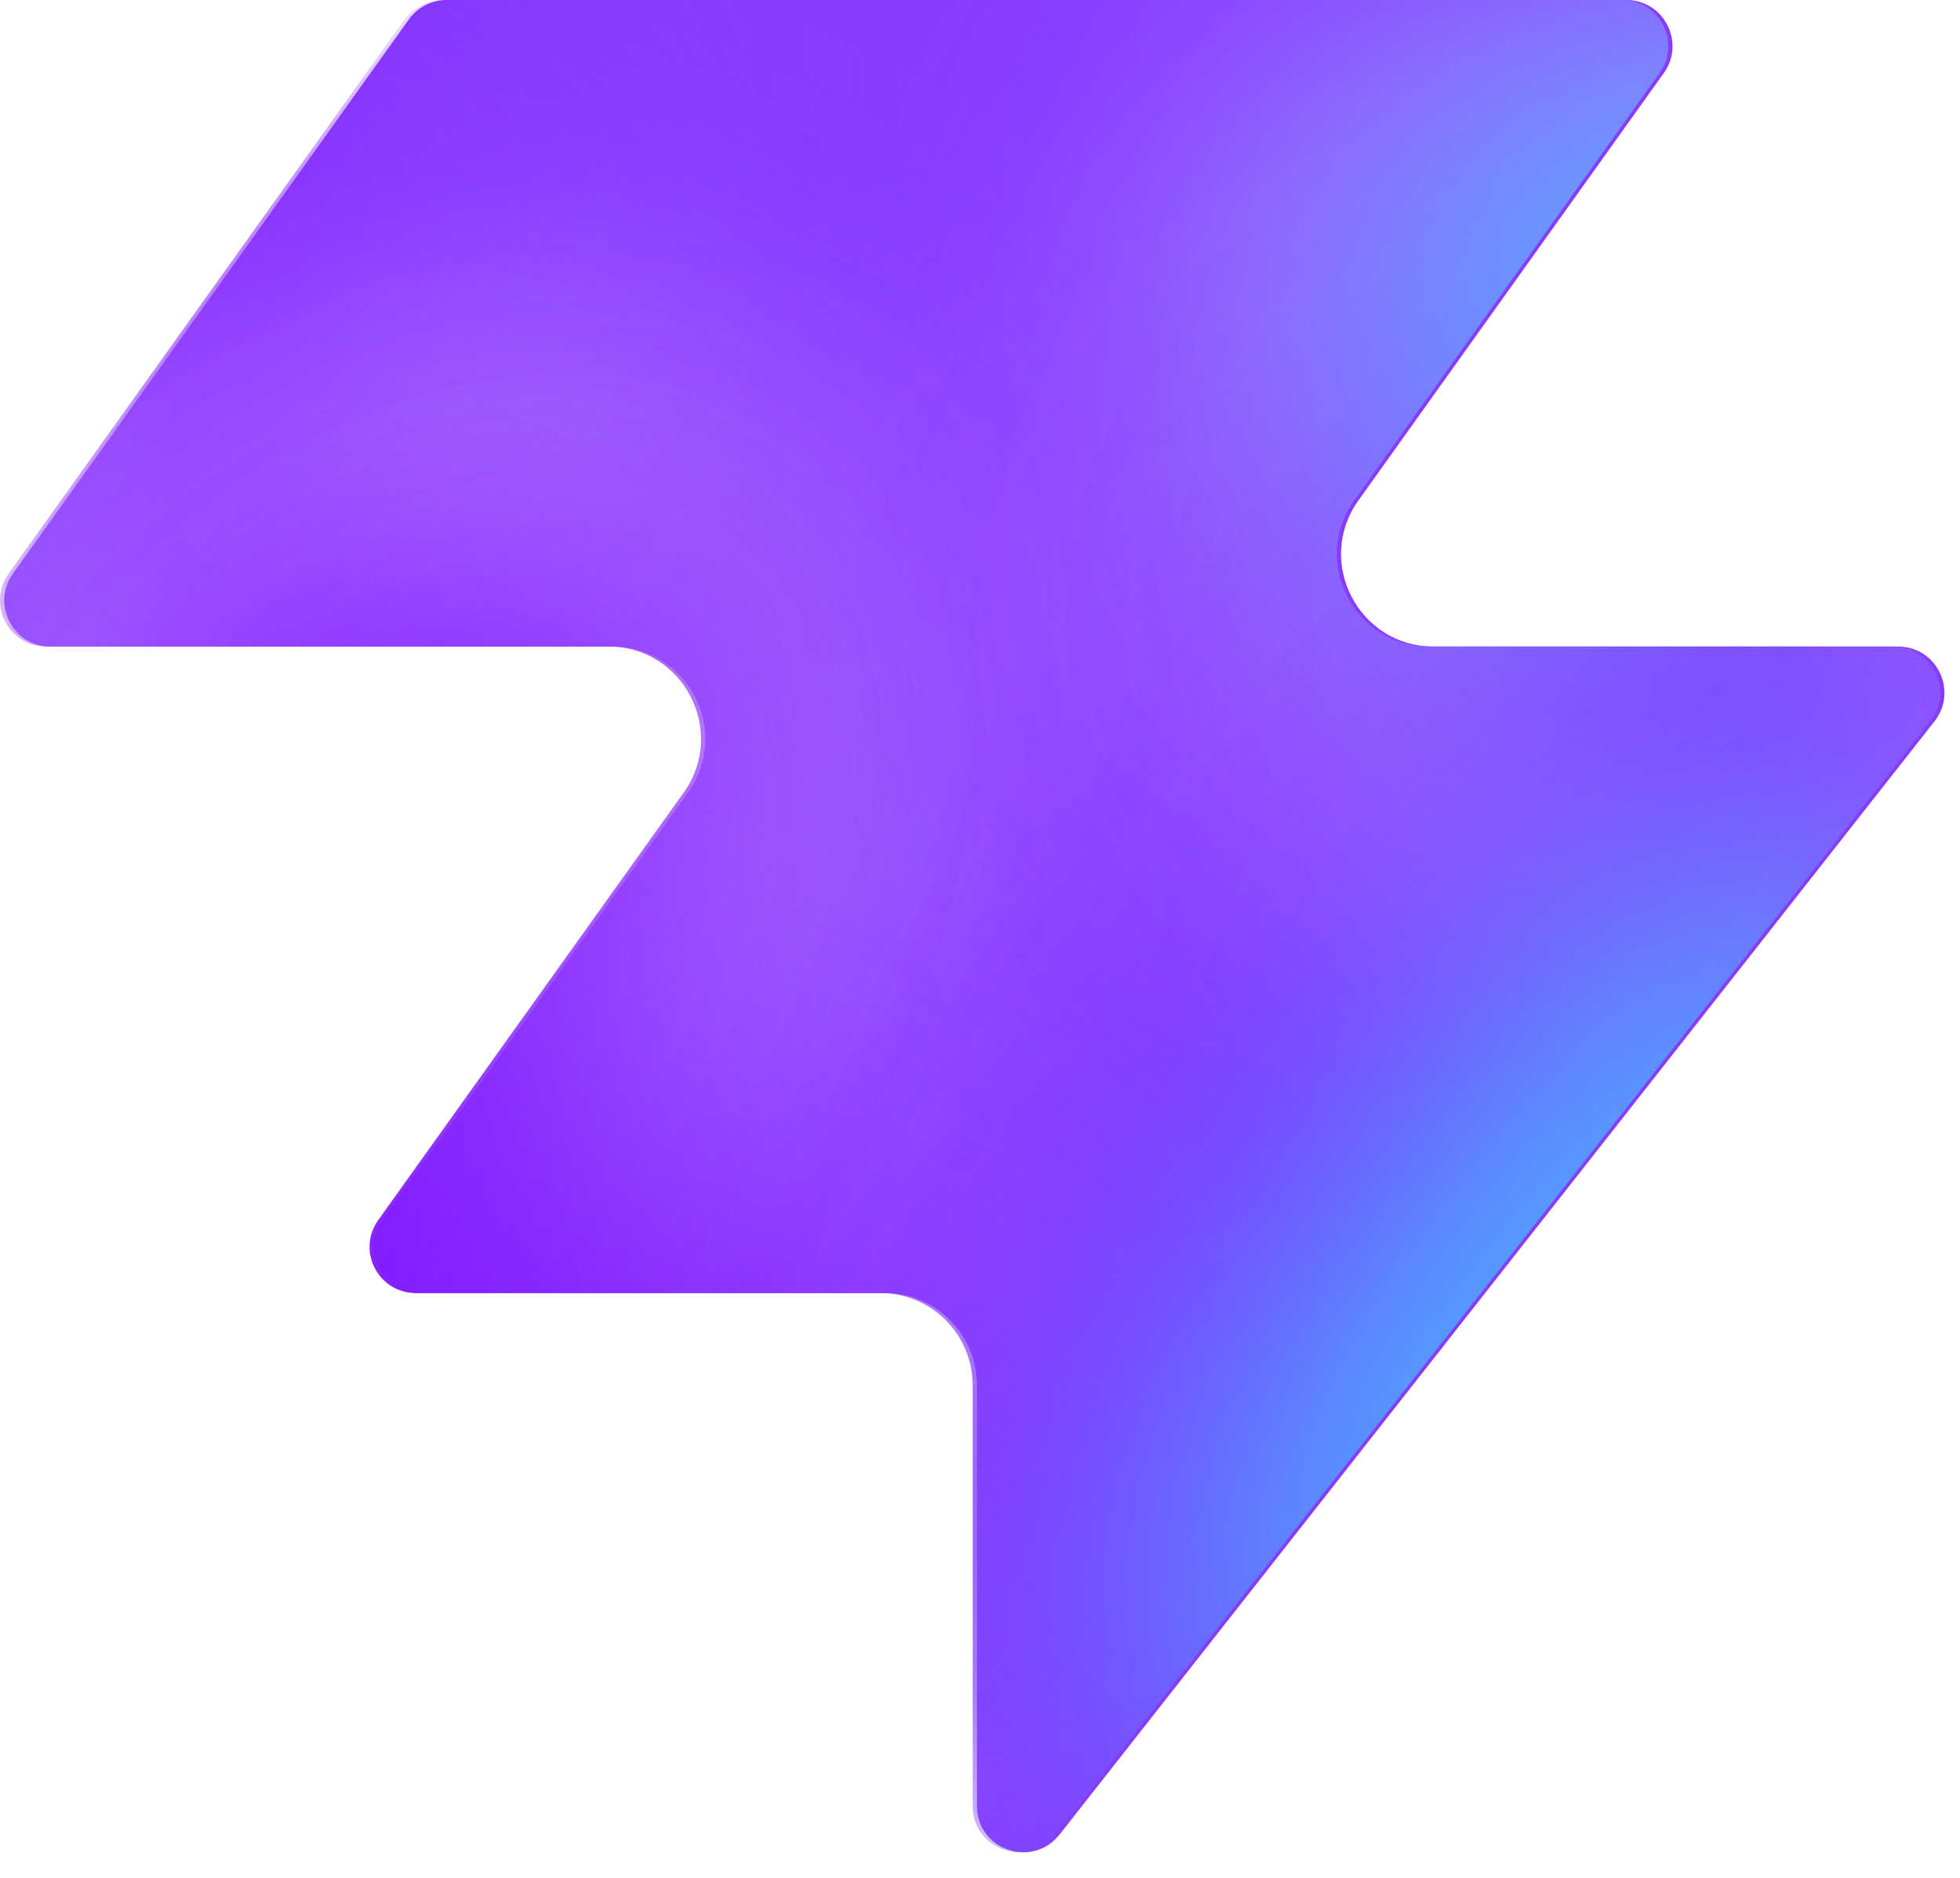
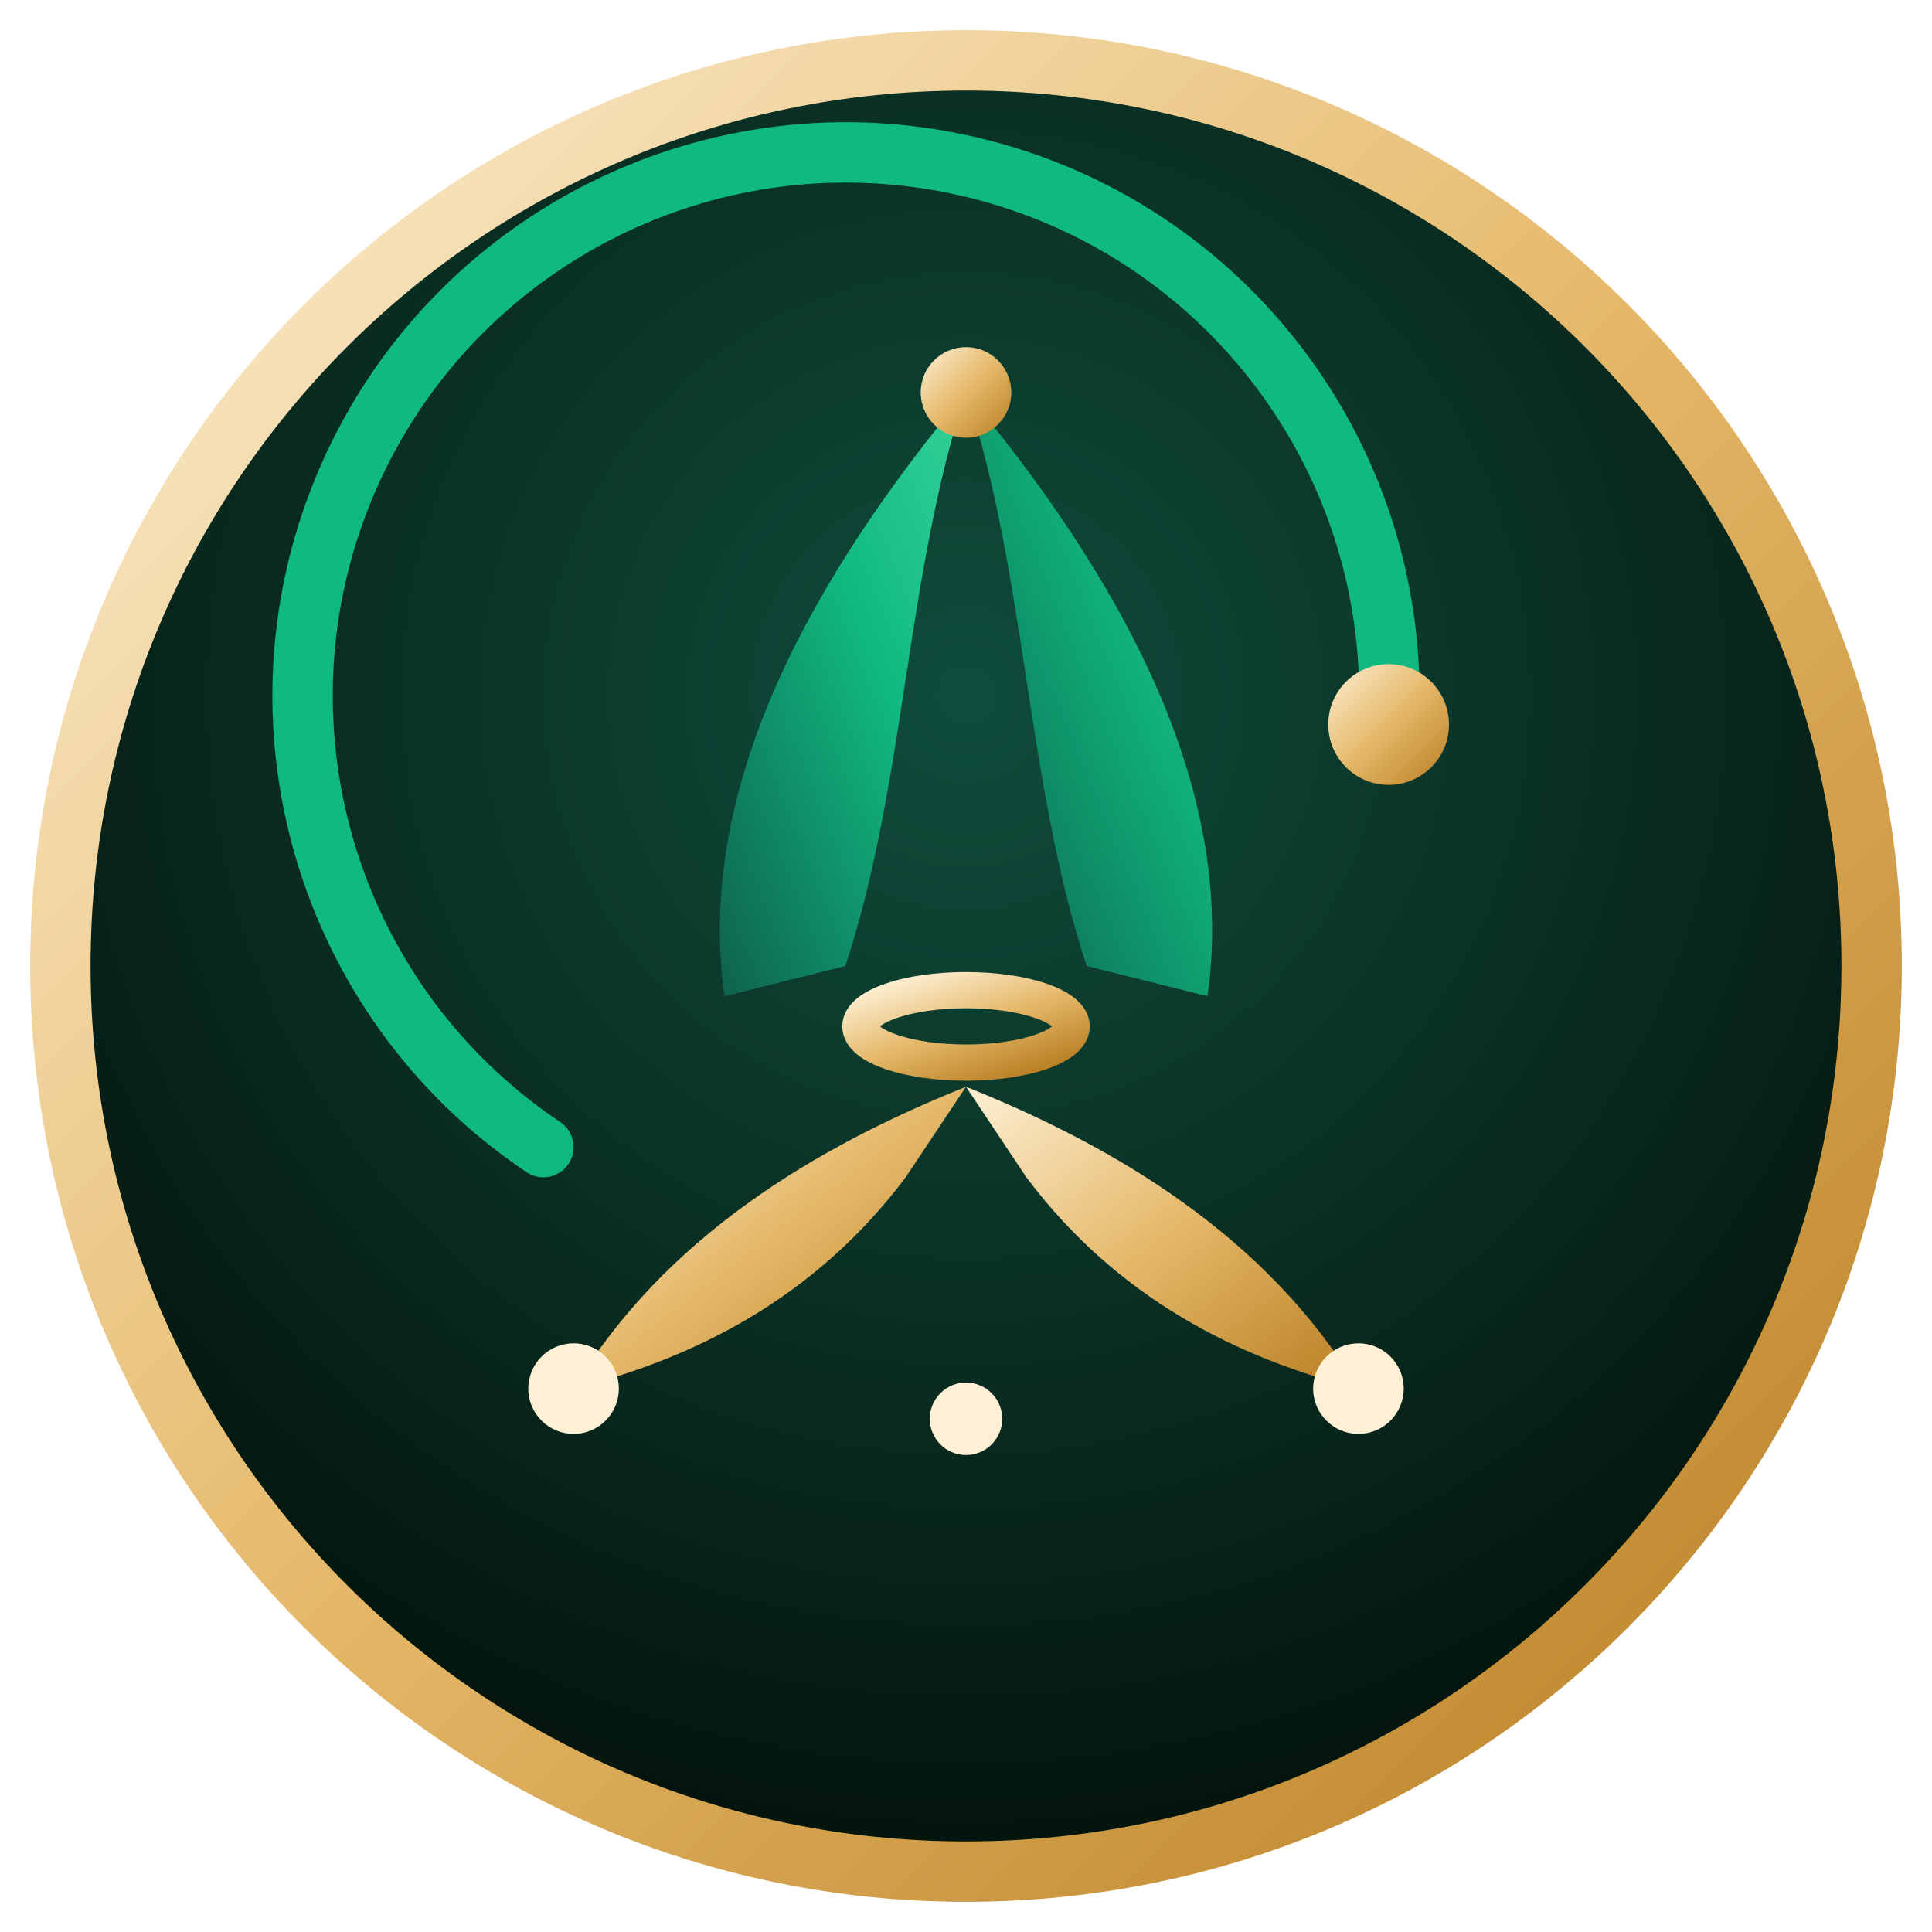
- <svg xmlns="http://www.w3.org/2000/svg" width="48" height="46" fill="none" viewBox="0 0 48 46">
-   <path fill="#863bff" d="M25.946 44.938c-.664.845-2.021.375-2.021-.698V33.937a2.26 2.26 0 0 0-2.262-2.262H10.287c-.92 0-1.456-1.04-.92-1.788l7.48-10.471c1.07-1.497 0-3.578-1.842-3.578H1.237c-.92 0-1.456-1.04-.92-1.788L10.013.474c.214-.297.556-.474.92-.474h28.894c.92 0 1.456 1.04.92 1.788l-7.48 10.471c-1.07 1.498 0 3.579 1.842 3.579h11.377c.943 0 1.473 1.088.89 1.83L25.947 44.94z" style="fill:#863bff;fill:color(display-p3 .525 .23 1);fill-opacity:1" />
-   <mask id="a" width="48" height="46" x="0" y="0" maskUnits="userSpaceOnUse" style="mask-type:alpha">
-     <path fill="#000" d="M25.842 44.938c-.664.844-2.021.375-2.021-.698V33.937a2.26 2.26 0 0 0-2.262-2.262H10.183c-.92 0-1.456-1.04-.92-1.788l7.48-10.471c1.07-1.498 0-3.579-1.842-3.579H1.133c-.92 0-1.456-1.04-.92-1.787L9.91.473c.214-.297.556-.474.92-.474h28.894c.92 0 1.456 1.04.92 1.788l-7.48 10.471c-1.07 1.498 0 3.578 1.842 3.578h11.377c.943 0 1.473 1.088.89 1.832L25.843 44.94z" style="fill:#000;fill-opacity:1" />
-   </mask>
-   <g mask="url(#a)">
-     <g filter="url(#b)">
-       <ellipse cx="5.508" cy="14.704" fill="#ede6ff" rx="5.508" ry="14.704" style="fill:#ede6ff;fill:color(display-p3 .927 .903 1);fill-opacity:1" transform="matrix(.00324 1 1 -.00324 -4.47 31.516)" />
-     </g>
-     <g filter="url(#c)">
-       <ellipse cx="10.399" cy="29.851" fill="#ede6ff" rx="10.399" ry="29.851" style="fill:#ede6ff;fill:color(display-p3 .927 .903 1);fill-opacity:1" transform="matrix(.00324 1 1 -.00324 -39.328 7.883)" />
-     </g>
-     <g filter="url(#d)">
-       <ellipse cx="5.508" cy="30.487" fill="#7e14ff" rx="5.508" ry="30.487" style="fill:#7e14ff;fill:color(display-p3 .492 .077 1);fill-opacity:1" transform="rotate(89.814 -25.913 -14.639)scale(1 -1)" />
-     </g>
-     <g filter="url(#e)">
-       <ellipse cx="5.508" cy="30.599" fill="#7e14ff" rx="5.508" ry="30.599" style="fill:#7e14ff;fill:color(display-p3 .492 .077 1);fill-opacity:1" transform="rotate(89.814 -32.644 -3.334)scale(1 -1)" />
-     </g>
-     <g filter="url(#f)">
-       <ellipse cx="5.508" cy="30.599" fill="#7e14ff" rx="5.508" ry="30.599" style="fill:#7e14ff;fill:color(display-p3 .492 .077 1);fill-opacity:1" transform="matrix(.00324 1 1 -.00324 -34.34 30.47)" />
-     </g>
-     <g filter="url(#g)">
-       <ellipse cx="14.072" cy="22.078" fill="#ede6ff" rx="14.072" ry="22.078" style="fill:#ede6ff;fill:color(display-p3 .927 .903 1);fill-opacity:1" transform="rotate(93.35 24.506 48.493)scale(-1 1)" />
-     </g>
-     <g filter="url(#h)">
-       <ellipse cx="3.47" cy="21.501" fill="#7e14ff" rx="3.47" ry="21.501" style="fill:#7e14ff;fill:color(display-p3 .492 .077 1);fill-opacity:1" transform="rotate(89.009 28.708 47.59)scale(-1 1)" />
-     </g>
-     <g filter="url(#i)">
-       <ellipse cx="3.47" cy="21.501" fill="#7e14ff" rx="3.47" ry="21.501" style="fill:#7e14ff;fill:color(display-p3 .492 .077 1);fill-opacity:1" transform="rotate(89.009 28.708 47.59)scale(-1 1)" />
-     </g>
-     <g filter="url(#j)">
-       <ellipse cx=".387" cy="8.972" fill="#7e14ff" rx="4.407" ry="29.108" style="fill:#7e14ff;fill:color(display-p3 .492 .077 1);fill-opacity:1" transform="rotate(39.51 .387 8.972)" />
-     </g>
-     <g filter="url(#k)">
-       <ellipse cx="47.523" cy="-6.092" fill="#7e14ff" rx="4.407" ry="29.108" style="fill:#7e14ff;fill:color(display-p3 .492 .077 1);fill-opacity:1" transform="rotate(37.892 47.523 -6.092)" />
-     </g>
-     <g filter="url(#l)">
-       <ellipse cx="41.412" cy="6.333" fill="#47bfff" rx="5.971" ry="9.665" style="fill:#47bfff;fill:color(display-p3 .28 .748 1);fill-opacity:1" transform="rotate(37.892 41.412 6.333)" />
-     </g>
-     <g filter="url(#m)">
-       <ellipse cx="-1.879" cy="38.332" fill="#7e14ff" rx="4.407" ry="29.108" style="fill:#7e14ff;fill:color(display-p3 .492 .077 1);fill-opacity:1" transform="rotate(37.892 -1.88 38.332)" />
-     </g>
-     <g filter="url(#n)">
-       <ellipse cx="-1.879" cy="38.332" fill="#7e14ff" rx="4.407" ry="29.108" style="fill:#7e14ff;fill:color(display-p3 .492 .077 1);fill-opacity:1" transform="rotate(37.892 -1.88 38.332)" />
-     </g>
-     <g filter="url(#o)">
-       <ellipse cx="35.651" cy="29.907" fill="#7e14ff" rx="4.407" ry="29.108" style="fill:#7e14ff;fill:color(display-p3 .492 .077 1);fill-opacity:1" transform="rotate(37.892 35.651 29.907)" />
-     </g>
-     <g filter="url(#p)">
-       <ellipse cx="38.418" cy="32.4" fill="#47bfff" rx="5.971" ry="15.297" style="fill:#47bfff;fill:color(display-p3 .28 .748 1);fill-opacity:1" transform="rotate(37.892 38.418 32.4)" />
-     </g>
-   </g>
+ <svg xmlns="http://www.w3.org/2000/svg" viewBox="0 0 64 64" width="64" height="64" fill="none">
  <defs>
-     <filter id="b" width="60.045" height="41.654" x="-19.77" y="16.149" color-interpolation-filters="sRGB" filterUnits="userSpaceOnUse">
-       <feFlood flood-opacity="0" result="BackgroundImageFix" />
-       <feBlend in="SourceGraphic" in2="BackgroundImageFix" result="shape" />
-       <feGaussianBlur result="effect1_foregroundBlur_2002_17158" stdDeviation="7.659" />
-     </filter>
-     <filter id="c" width="90.34" height="51.437" x="-54.613" y="-7.533" color-interpolation-filters="sRGB" filterUnits="userSpaceOnUse">
-       <feFlood flood-opacity="0" result="BackgroundImageFix" />
-       <feBlend in="SourceGraphic" in2="BackgroundImageFix" result="shape" />
-       <feGaussianBlur result="effect1_foregroundBlur_2002_17158" stdDeviation="7.659" />
-     </filter>
-     <filter id="d" width="79.355" height="29.4" x="-49.64" y="2.03" color-interpolation-filters="sRGB" filterUnits="userSpaceOnUse">
-       <feFlood flood-opacity="0" result="BackgroundImageFix" />
-       <feBlend in="SourceGraphic" in2="BackgroundImageFix" result="shape" />
-       <feGaussianBlur result="effect1_foregroundBlur_2002_17158" stdDeviation="4.596" />
-     </filter>
-     <filter id="e" width="79.579" height="29.4" x="-45.045" y="20.029" color-interpolation-filters="sRGB" filterUnits="userSpaceOnUse">
-       <feFlood flood-opacity="0" result="BackgroundImageFix" />
-       <feBlend in="SourceGraphic" in2="BackgroundImageFix" result="shape" />
-       <feGaussianBlur result="effect1_foregroundBlur_2002_17158" stdDeviation="4.596" />
-     </filter>
-     <filter id="f" width="79.579" height="29.4" x="-43.513" y="21.178" color-interpolation-filters="sRGB" filterUnits="userSpaceOnUse">
-       <feFlood flood-opacity="0" result="BackgroundImageFix" />
-       <feBlend in="SourceGraphic" in2="BackgroundImageFix" result="shape" />
-       <feGaussianBlur result="effect1_foregroundBlur_2002_17158" stdDeviation="4.596" />
-     </filter>
-     <filter id="g" width="74.749" height="58.852" x="15.756" y="-17.901" color-interpolation-filters="sRGB" filterUnits="userSpaceOnUse">
-       <feFlood flood-opacity="0" result="BackgroundImageFix" />
-       <feBlend in="SourceGraphic" in2="BackgroundImageFix" result="shape" />
-       <feGaussianBlur result="effect1_foregroundBlur_2002_17158" stdDeviation="7.659" />
-     </filter>
-     <filter id="h" width="61.377" height="25.362" x="23.548" y="2.284" color-interpolation-filters="sRGB" filterUnits="userSpaceOnUse">
-       <feFlood flood-opacity="0" result="BackgroundImageFix" />
-       <feBlend in="SourceGraphic" in2="BackgroundImageFix" result="shape" />
-       <feGaussianBlur result="effect1_foregroundBlur_2002_17158" stdDeviation="4.596" />
-     </filter>
-     <filter id="i" width="61.377" height="25.362" x="23.548" y="2.284" color-interpolation-filters="sRGB" filterUnits="userSpaceOnUse">
-       <feFlood flood-opacity="0" result="BackgroundImageFix" />
-       <feBlend in="SourceGraphic" in2="BackgroundImageFix" result="shape" />
-       <feGaussianBlur result="effect1_foregroundBlur_2002_17158" stdDeviation="4.596" />
-     </filter>
-     <filter id="j" width="56.045" height="63.649" x="-27.636" y="-22.853" color-interpolation-filters="sRGB" filterUnits="userSpaceOnUse">
-       <feFlood flood-opacity="0" result="BackgroundImageFix" />
-       <feBlend in="SourceGraphic" in2="BackgroundImageFix" result="shape" />
-       <feGaussianBlur result="effect1_foregroundBlur_2002_17158" stdDeviation="4.596" />
-     </filter>
-     <filter id="k" width="54.814" height="64.646" x="20.116" y="-38.415" color-interpolation-filters="sRGB" filterUnits="userSpaceOnUse">
-       <feFlood flood-opacity="0" result="BackgroundImageFix" />
-       <feBlend in="SourceGraphic" in2="BackgroundImageFix" result="shape" />
-       <feGaussianBlur result="effect1_foregroundBlur_2002_17158" stdDeviation="4.596" />
-     </filter>
-     <filter id="l" width="33.541" height="35.313" x="24.641" y="-11.323" color-interpolation-filters="sRGB" filterUnits="userSpaceOnUse">
-       <feFlood flood-opacity="0" result="BackgroundImageFix" />
-       <feBlend in="SourceGraphic" in2="BackgroundImageFix" result="shape" />
-       <feGaussianBlur result="effect1_foregroundBlur_2002_17158" stdDeviation="4.596" />
-     </filter>
-     <filter id="m" width="54.814" height="64.646" x="-29.286" y="6.009" color-interpolation-filters="sRGB" filterUnits="userSpaceOnUse">
-       <feFlood flood-opacity="0" result="BackgroundImageFix" />
-       <feBlend in="SourceGraphic" in2="BackgroundImageFix" result="shape" />
-       <feGaussianBlur result="effect1_foregroundBlur_2002_17158" stdDeviation="4.596" />
-     </filter>
-     <filter id="n" width="54.814" height="64.646" x="-29.286" y="6.009" color-interpolation-filters="sRGB" filterUnits="userSpaceOnUse">
-       <feFlood flood-opacity="0" result="BackgroundImageFix" />
-       <feBlend in="SourceGraphic" in2="BackgroundImageFix" result="shape" />
-       <feGaussianBlur result="effect1_foregroundBlur_2002_17158" stdDeviation="4.596" />
-     </filter>
-     <filter id="o" width="54.814" height="64.646" x="8.244" y="-2.416" color-interpolation-filters="sRGB" filterUnits="userSpaceOnUse">
-       <feFlood flood-opacity="0" result="BackgroundImageFix" />
-       <feBlend in="SourceGraphic" in2="BackgroundImageFix" result="shape" />
-       <feGaussianBlur result="effect1_foregroundBlur_2002_17158" stdDeviation="4.596" />
-     </filter>
-     <filter id="p" width="39.409" height="43.623" x="18.713" y="10.588" color-interpolation-filters="sRGB" filterUnits="userSpaceOnUse">
-       <feFlood flood-opacity="0" result="BackgroundImageFix" />
-       <feBlend in="SourceGraphic" in2="BackgroundImageFix" result="shape" />
-       <feGaussianBlur result="effect1_foregroundBlur_2002_17158" stdDeviation="4.596" />
-     </filter>
+     <radialGradient id="favBg" cx="50%" cy="35%" r="65%">
+       <stop offset="0%" stop-color="#0F4D3C" />
+       <stop offset="70%" stop-color="#08251B" />
+       <stop offset="100%" stop-color="#03130C" />
+     </radialGradient>
+     <linearGradient id="favGold" x1="0%" y1="0%" x2="100%" y2="100%">
+       <stop offset="0%" stop-color="#FDF0D5" />
+       <stop offset="50%" stop-color="#E5B869" />
+       <stop offset="100%" stop-color="#B87E22" />
+     </linearGradient>
+     <linearGradient id="favLeaf" x1="0%" y1="100%" x2="100%" y2="0%">
+       <stop offset="0%" stop-color="#0F624D" />
+       <stop offset="60%" stop-color="#10B981" />
+       <stop offset="100%" stop-color="#34D399" />
+     </linearGradient>
  </defs>
+   <circle cx="32" cy="32" r="30" fill="url(#favBg)" stroke="url(#favGold)" stroke-width="2" />
+   <path d="M 18,38 A 18,18 0 1,1 46,24" fill="none" stroke="#10B981" stroke-width="2" stroke-linecap="round" />
+   <circle cx="46" cy="24" r="2" fill="url(#favGold)" />
+   <path d="M 32,36 C 27,38 22,41 19,46 C 23,45 27,43 30,39 Z" fill="url(#favGold)" />
+   <path d="M 32,36 C 37,38 42,41 45,46 C 41,45 37,43 34,39 Z" fill="url(#favGold)" />
+   <circle cx="19" cy="46" r="1.5" fill="#FDF0D5" />
+   <circle cx="45" cy="46" r="1.5" fill="#FDF0D5" />
+   <circle cx="32" cy="47" r="1.2" fill="#FDF0D5" />
+   <path d="M 24,33 C 23,26 27,19 32,13 C 30,19 30,26 28,32 Z" fill="url(#favLeaf)" />
+   <path d="M 40,33 C 41,26 37,19 32,13 C 34,19 34,26 36,32 Z" fill="url(#favLeaf)" opacity="0.9" />
+   <ellipse cx="32" cy="34" rx="3.5" ry="1.2" fill="none" stroke="url(#favGold)" stroke-width="1.2" />
+   <circle cx="32" cy="13" r="1.5" fill="url(#favGold)" />
</svg>
